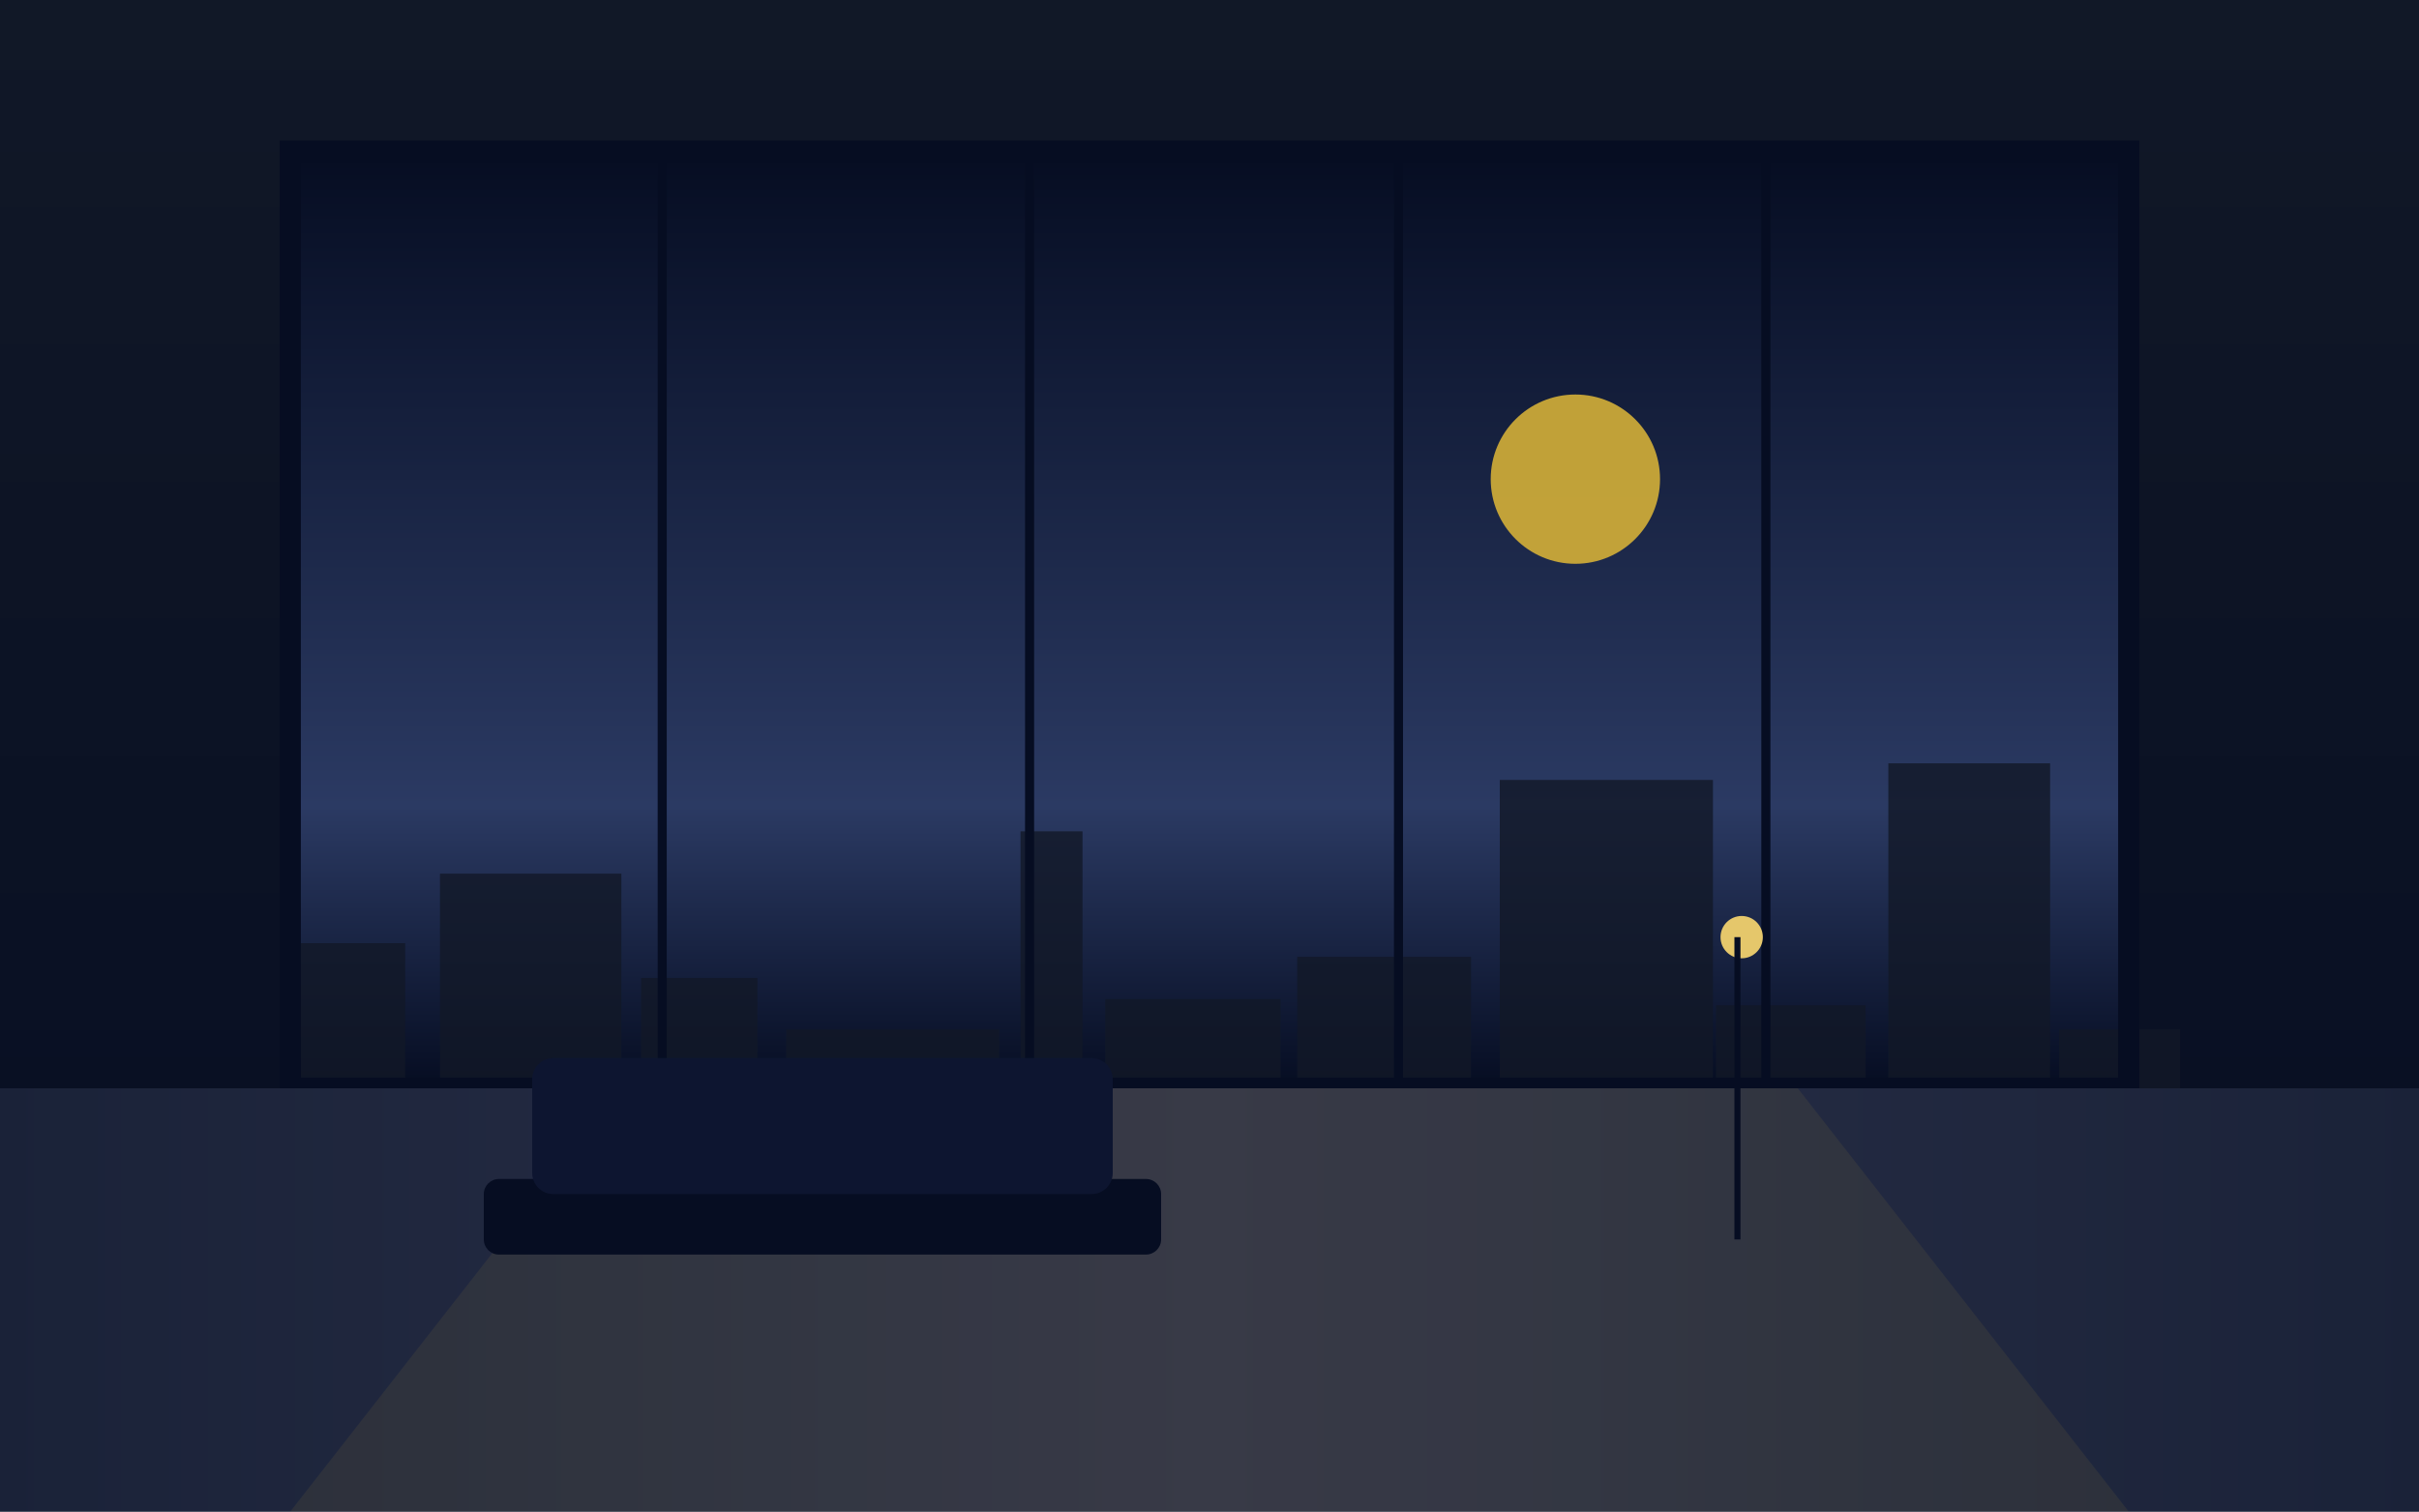
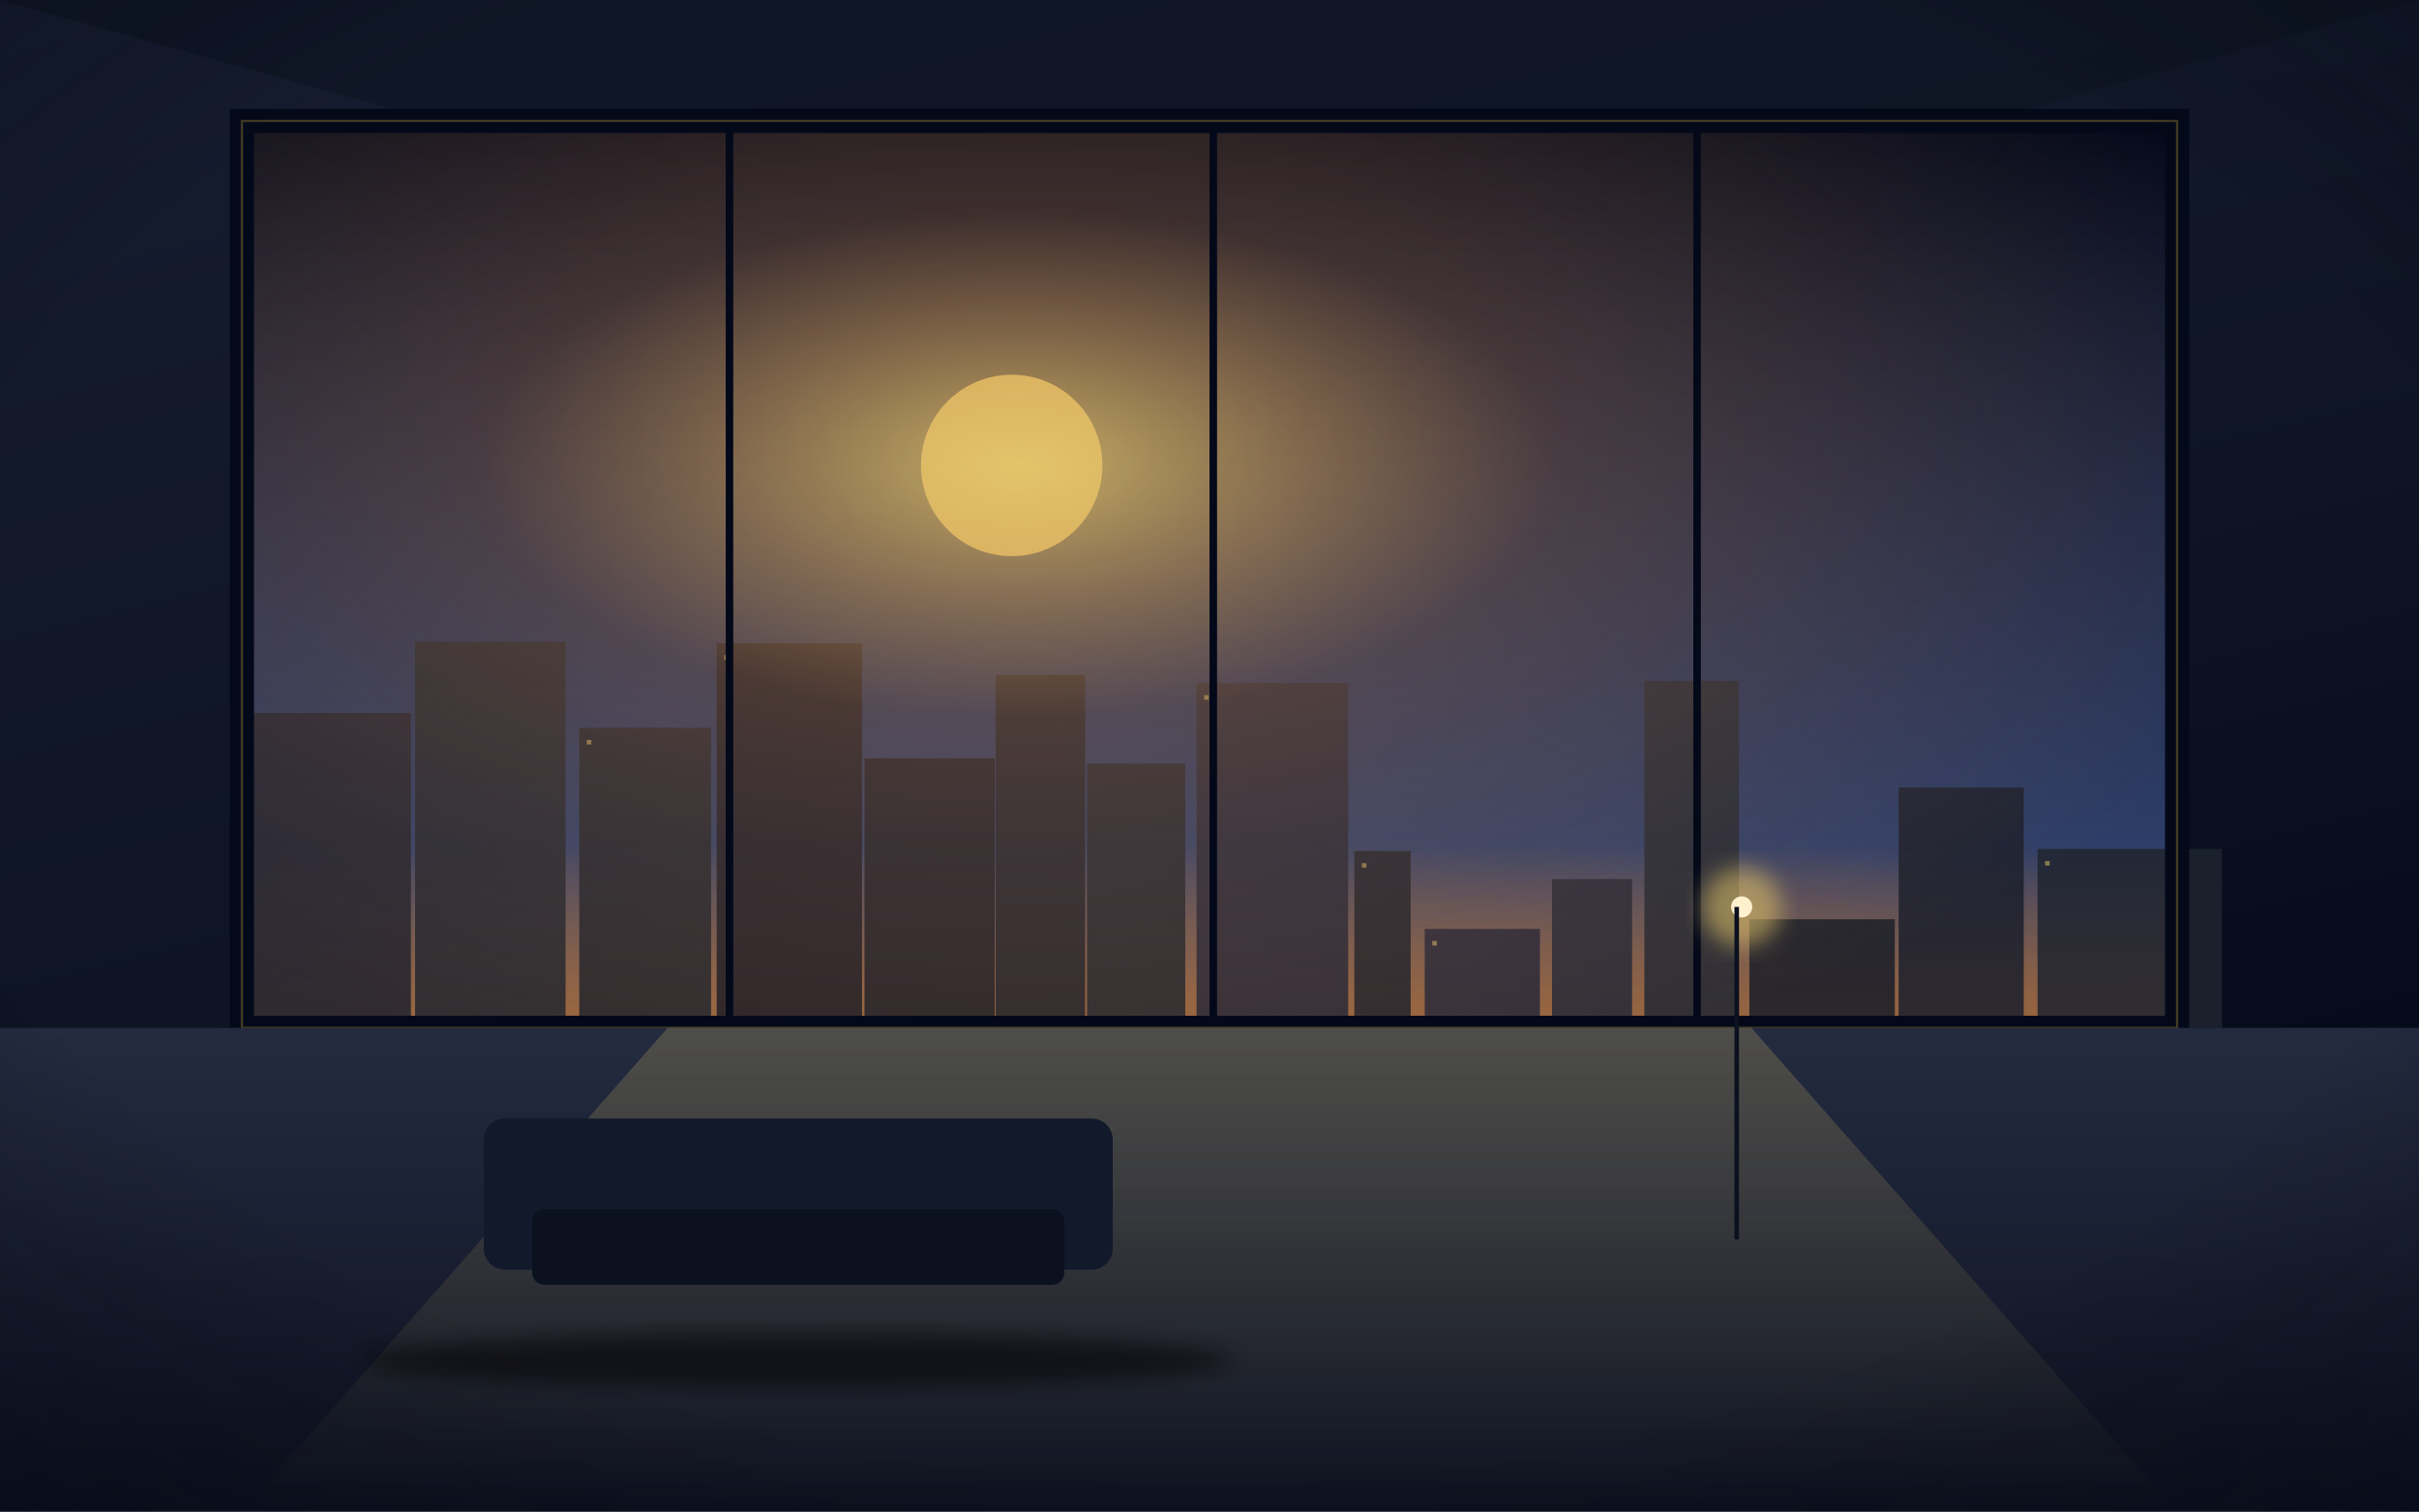
- <svg xmlns="http://www.w3.org/2000/svg" width="1600" height="1000" viewBox="0 0 1600 1000">
+ <svg xmlns="http://www.w3.org/2000/svg" width="1600" height="1000" viewBox="0 0 1600 1000" preserveAspectRatio="xMidYMid slice">
  <defs>
-     <linearGradient id="room" x1="0" y1="0" x2="0" y2="1">
-       <stop offset="0" stop-color="#111827" />
-       <stop offset="1" stop-color="#060D22" />
+     <linearGradient id="room" x1="0" y1="0" x2="0.4" y2="1">
+       <stop offset="0" stop-color="#161D30" />
+       <stop offset="0.6" stop-color="#0E1424" />
+       <stop offset="1" stop-color="#04091A" />
    </linearGradient>
    <linearGradient id="view" x1="0" y1="0" x2="0" y2="1">
-       <stop offset="0" stop-color="#060D22" />
-       <stop offset="0.7" stop-color="#2B3A63" />
-       <stop offset="1" stop-color="#060D22" />
+       <stop offset="0" stop-color="#04091A" />
+       <stop offset="0.45" stop-color="#1B2748" />
+       <stop offset="0.8" stop-color="#2E3E68" />
+       <stop offset="1" stop-color="#D98B4A" stop-opacity="0.7" />
    </linearGradient>
-     <linearGradient id="floor" x1="0" y1="0" x2="1" y2="0">
-       <stop offset="0" stop-color="#1A2238" />
-       <stop offset="0.5" stop-color="#2A3049" />
-       <stop offset="1" stop-color="#1A2238" />
+     <radialGradient id="ivGlow" cx="0.4" cy="0.38" r="0.7">
+       <stop offset="0" stop-color="#E5C76B" stop-opacity="0.85" />
+       <stop offset="0.4" stop-color="#D98B4A" stop-opacity="0.25" />
+       <stop offset="1" stop-color="#D98B4A" stop-opacity="0" />
+     </radialGradient>
+     <linearGradient id="floor" x1="0" y1="0" x2="0" y2="1">
+       <stop offset="0" stop-color="#242B40" />
+       <stop offset="1" stop-color="#0C1120" />
    </linearGradient>
+     <linearGradient id="spill" x1="0" y1="0" x2="0" y2="1">
+       <stop offset="0" stop-color="#E5C76B" stop-opacity="0.22" />
+       <stop offset="1" stop-color="#E5C76B" stop-opacity="0" />
+     </linearGradient>
+     <radialGradient id="ivVig" cx="0.5" cy="0.45" r="0.8">
+       <stop offset="0.65" stop-color="#000" stop-opacity="0" />
+       <stop offset="1" stop-color="#04091A" stop-opacity="0.5" />
+     </radialGradient>
+     <filter id="ivSoft" x="-20%" y="-20%" width="140%" height="140%">
+       <feGaussianBlur stdDeviation="7" />
+     </filter>
  </defs>
  <rect width="1600" height="1000" fill="url(#room)" />
-   <rect x="192" y="100" width="1216" height="620" fill="url(#view)" />
-   <rect x="192" y="624" width="76" height="96" fill="#111827" opacity="0.8" />
-   <rect x="291" y="578" width="120" height="142" fill="#111827" opacity="0.8" />
-   <rect x="424" y="647" width="77" height="73" fill="#111827" opacity="0.8" />
-   <rect x="520" y="681" width="141" height="39" fill="#111827" opacity="0.8" />
-   <rect x="675" y="550" width="41" height="170" fill="#111827" opacity="0.8" />
-   <rect x="731" y="661" width="116" height="59" fill="#111827" opacity="0.8" />
-   <rect x="858" y="633" width="115" height="87" fill="#111827" opacity="0.8" />
-   <rect x="992" y="516" width="141" height="204" fill="#111827" opacity="0.8" />
-   <rect x="1135" y="665" width="99" height="55" fill="#111827" opacity="0.8" />
-   <rect x="1249" y="505" width="107" height="215" fill="#111827" opacity="0.8" />
-   <rect x="1362" y="681" width="80" height="39" fill="#111827" opacity="0.8" />
-   <circle cx="1042" cy="317" r="56" fill="#D4AF37" opacity="0.9" />
-   <rect x="435" y="100" width="6" height="620" fill="#060D22" />
-   <rect x="678" y="100" width="6" height="620" fill="#060D22" />
-   <rect x="922" y="100" width="6" height="620" fill="#060D22" />
-   <rect x="1165" y="100" width="6" height="620" fill="#060D22" />
-   <rect x="192" y="100" width="1216" height="620" fill="none" stroke="#060D22" stroke-width="14" />
-   <rect x="0" y="720" width="1600" height="280" fill="url(#floor)" />
-   <polygon points="192,1000 1408,1000 1189.12,720 410.88,720" fill="#D4AF37" opacity="0.08" />
-   <rect x="320" y="780" width="448" height="50" rx="10" fill="#060D22" />
-   <rect x="352" y="700" width="384" height="90" rx="14" fill="#0D1530" />
-   <circle cx="1152" cy="620" r="14" fill="#E5C76B" />
-   <rect x="1147.2" y="620" width="4" height="200" fill="#060D22" />
+   <polygon points="0,0 1600,0 1312,80 288,80" fill="#0C1220" opacity="0.6" />
+   <rect x="160" y="80" width="1280" height="600" fill="url(#view)" />
+   <rect x="160" y="471.72" width="111.79" height="208.28" fill="hsl(226.318, 22%, 14.456%)" opacity="0.85" />
+   <rect x="274.56" y="424.63" width="99.53" height="255.37" fill="hsl(220.533, 22%, 14.772%)" opacity="0.85" />
+   <rect x="383.13" y="481.53" width="87.21" height="198.47" fill="hsl(221.625, 22%, 14.001%)" opacity="0.85" />
+   <rect x="388.13" y="489.53" width="3" height="3" fill="#E5C76B" opacity="0.5" />
+   <rect x="474.04" y="425.5" width="96.12" height="254.5" fill="hsl(229.798, 22%, 11.664%)" opacity="0.85" />
+   <rect x="479.04" y="433.5" width="3" height="3" fill="#E5C76B" opacity="0.5" />
+   <rect x="571.8" y="501.68" width="86.18" height="178.32" fill="hsl(230.445, 22%, 12.569%)" opacity="0.85" />
+   <rect x="658.58" y="446.45" width="59.14" height="233.55" fill="hsl(229.26, 22%, 13.561%)" opacity="0.85" />
+   <rect x="718.99" y="505.2" width="64.97" height="174.8" fill="hsl(221.538, 22%, 14.77%)" opacity="0.85" />
+   <rect x="791.45" y="451.92" width="100.27" height="228.08" fill="hsl(232.93, 22%, 17.295%)" opacity="0.85" />
+   <rect x="796.45" y="459.92" width="3" height="3" fill="#E5C76B" opacity="0.5" />
+   <rect x="895.8" y="563.05" width="37.26" height="116.95" fill="hsl(224.794, 22%, 14.035%)" opacity="0.85" />
+   <rect x="900.8" y="571.05" width="3" height="3" fill="#E5C76B" opacity="0.5" />
+   <rect x="942.36" y="614.54" width="76.21" height="65.46" fill="hsl(231.459, 22%, 17.889%)" opacity="0.85" />
+   <rect x="947.36" y="622.54" width="3" height="3" fill="#E5C76B" opacity="0.5" />
+   <rect x="1026.59" y="581.54" width="52.94" height="98.46" fill="hsl(229.11, 22%, 17.629%)" opacity="0.85" />
+   <rect x="1087.64" y="450.5" width="62.56" height="229.5" fill="hsl(220.204, 22%, 16.368%)" opacity="0.85" />
+   <rect x="1157.09" y="608.17" width="96.18" height="71.83" fill="hsl(224.025, 22%, 12.732%)" opacity="0.85" />
+   <rect x="1255.82" y="521.02" width="82.74" height="158.98" fill="hsl(224.284, 22%, 13.696%)" opacity="0.85" />
+   <rect x="1347.68" y="561.65" width="122.11" height="118.35" fill="hsl(222.114, 22%, 15.104%)" opacity="0.85" />
+   <rect x="1352.68" y="569.65" width="3" height="3" fill="#E5C76B" opacity="0.5" />
+   <circle cx="669.17" cy="307.93" r="60" fill="#E5C76B" opacity="0.9" />
+   <rect x="160" y="80" width="1280" height="600" fill="url(#ivGlow)" />
+   <rect x="480" y="80" width="5" height="600" fill="#04091A" />
+   <rect x="800" y="80" width="5" height="600" fill="#04091A" />
+   <rect x="1120" y="80" width="5" height="600" fill="#04091A" />
+   <rect x="160" y="80" width="1280" height="600" fill="none" stroke="#04091A" stroke-width="16" />
+   <rect x="160" y="80" width="1280" height="600" fill="none" stroke="#D4AF37" stroke-width="1.5" opacity="0.3" />
+   <rect x="0" y="680" width="1600" height="320" fill="url(#floor)" />
+   <polygon points="160,1000 1440,1000 1158.4,680 441.6,680" fill="url(#spill)" />
+   <g filter="url(#ivSoft)" opacity="0.5">
+     <ellipse cx="528" cy="900" rx="288" ry="18" fill="#000" />
+   </g>
+   <rect x="320" y="740" width="416" height="100" rx="14" fill="#12192B" />
+   <rect x="352" y="800" width="352" height="50" rx="8" fill="#0C1120" />
+   <g filter="url(#ivSoft)">
+     <circle cx="1152" cy="600" r="26" fill="#E5C76B" opacity="0.55" />
+   </g>
+   <circle cx="1152" cy="600" r="7" fill="#FFF0CE" />
+   <rect x="1147.2" y="600" width="3" height="220" fill="#0C1120" />
+   <rect width="1600" height="1000" fill="url(#ivVig)" />
</svg>
